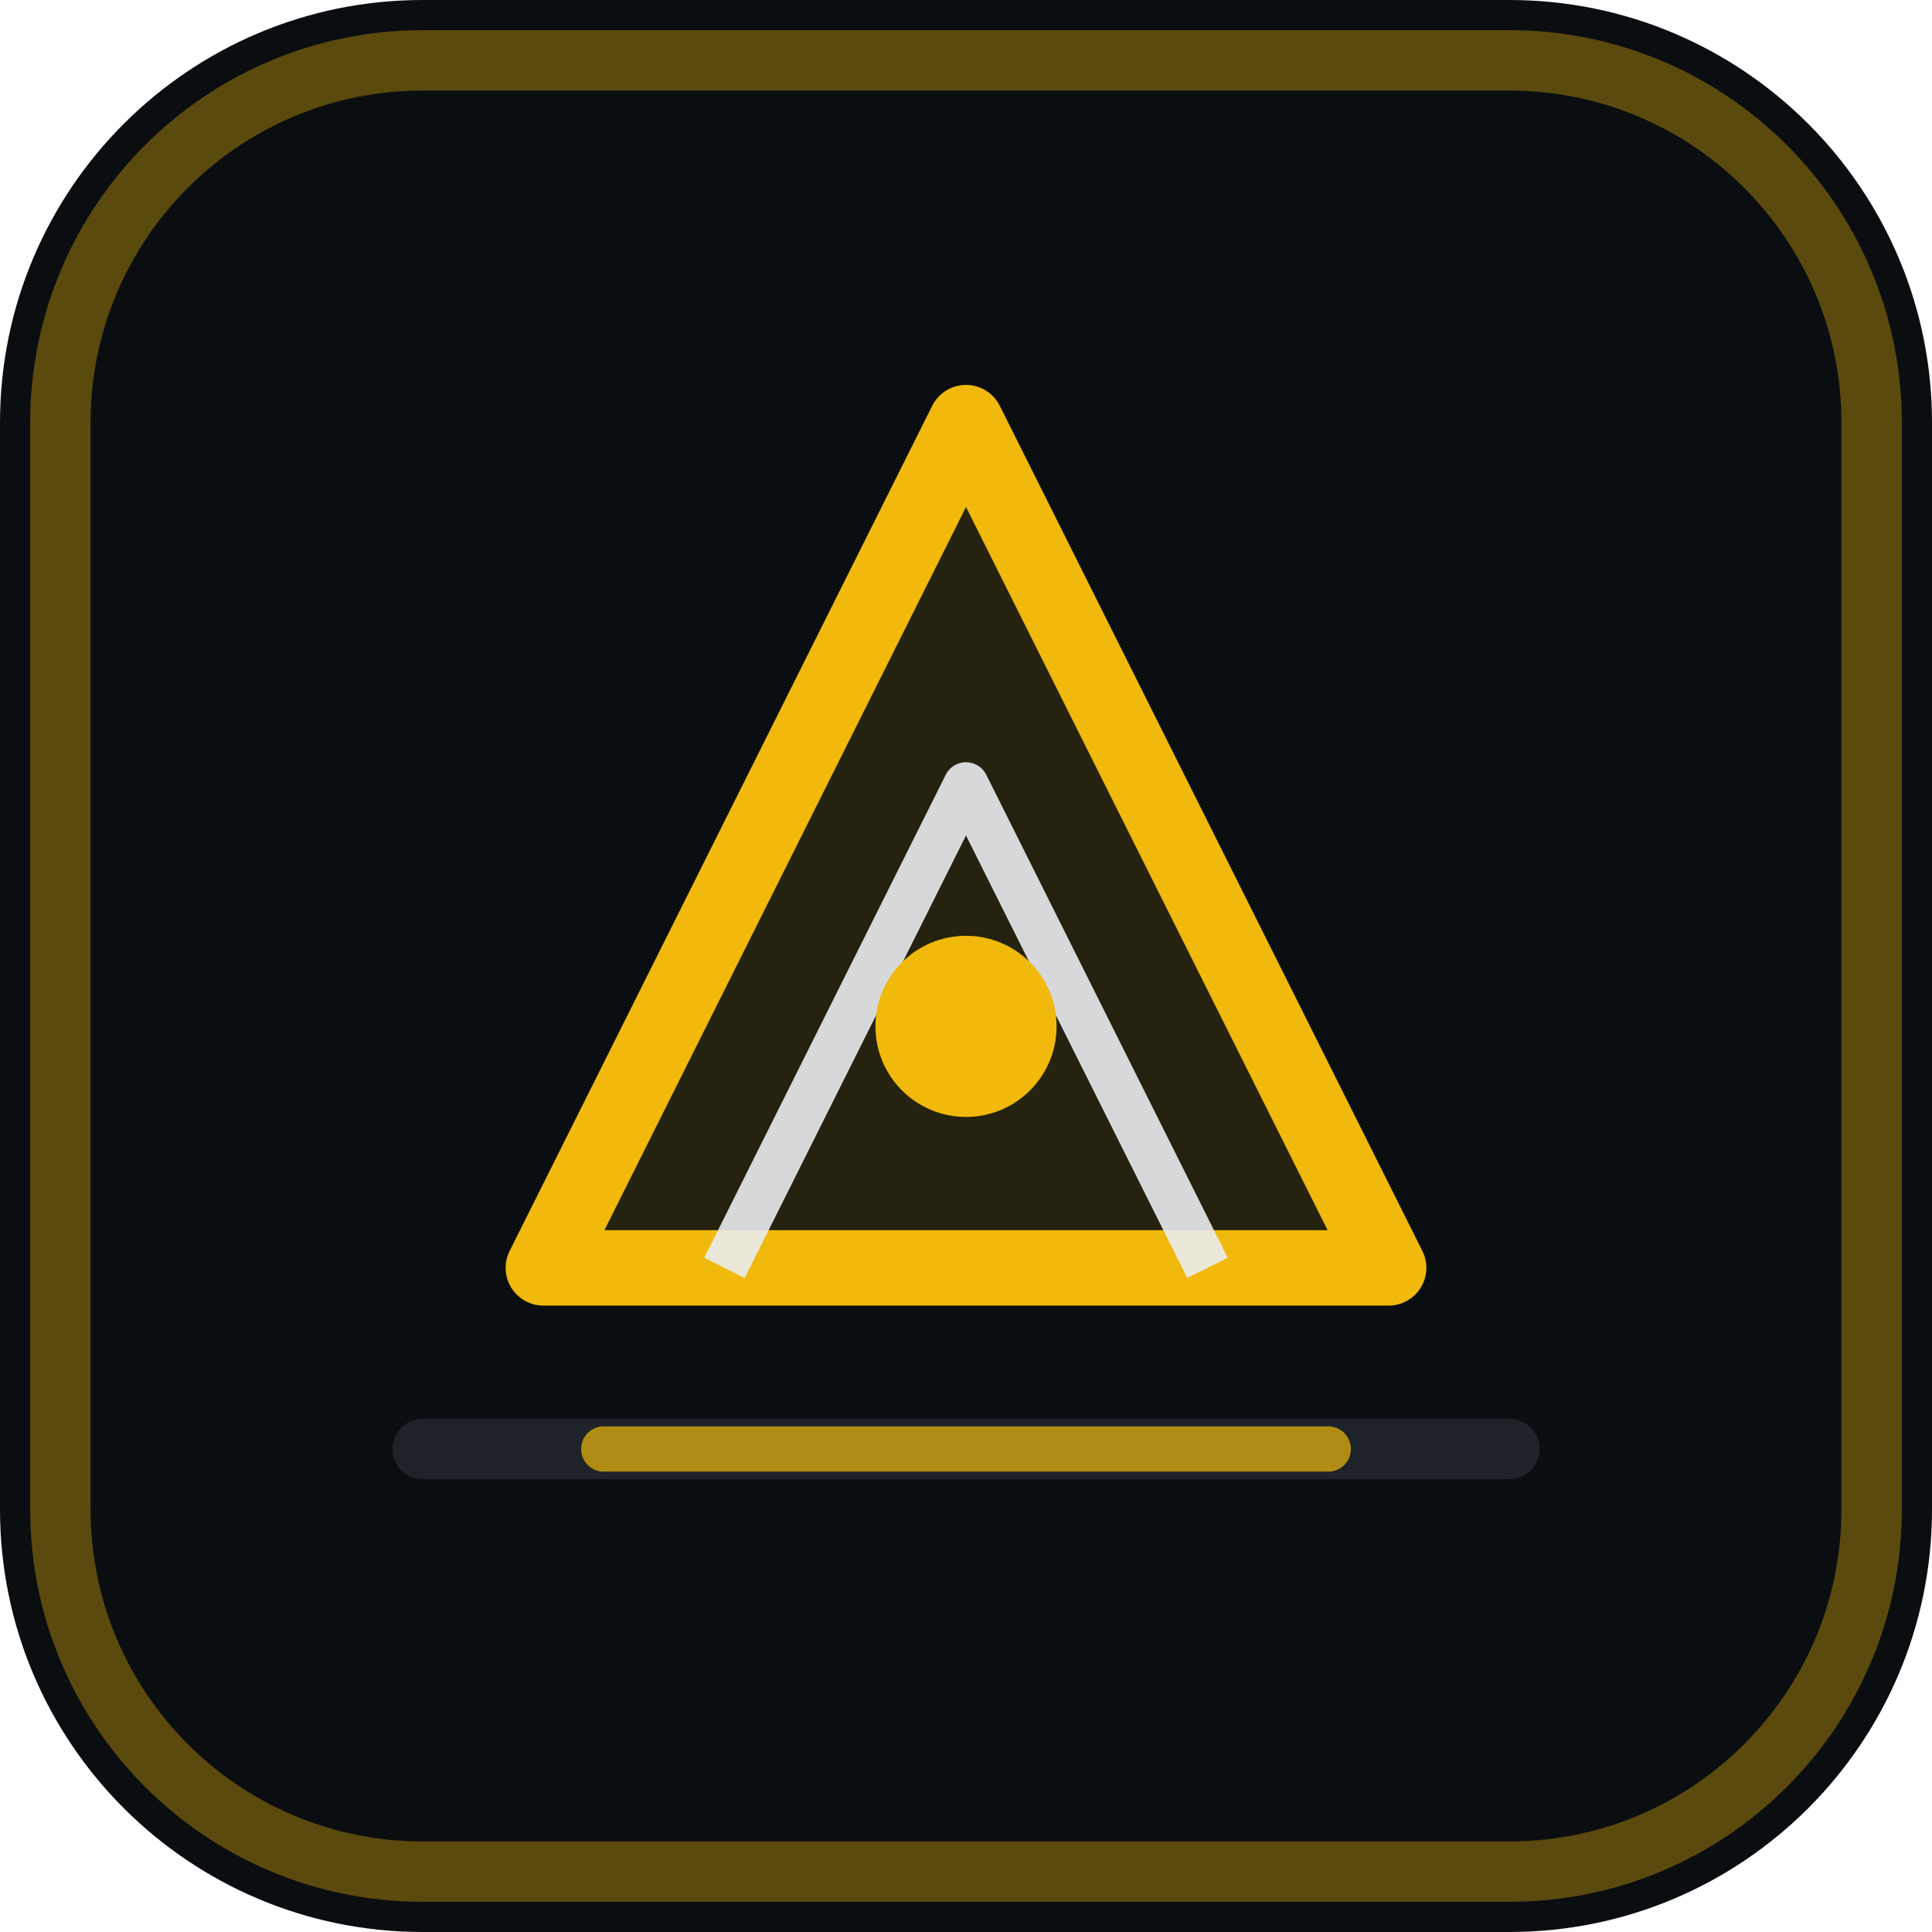
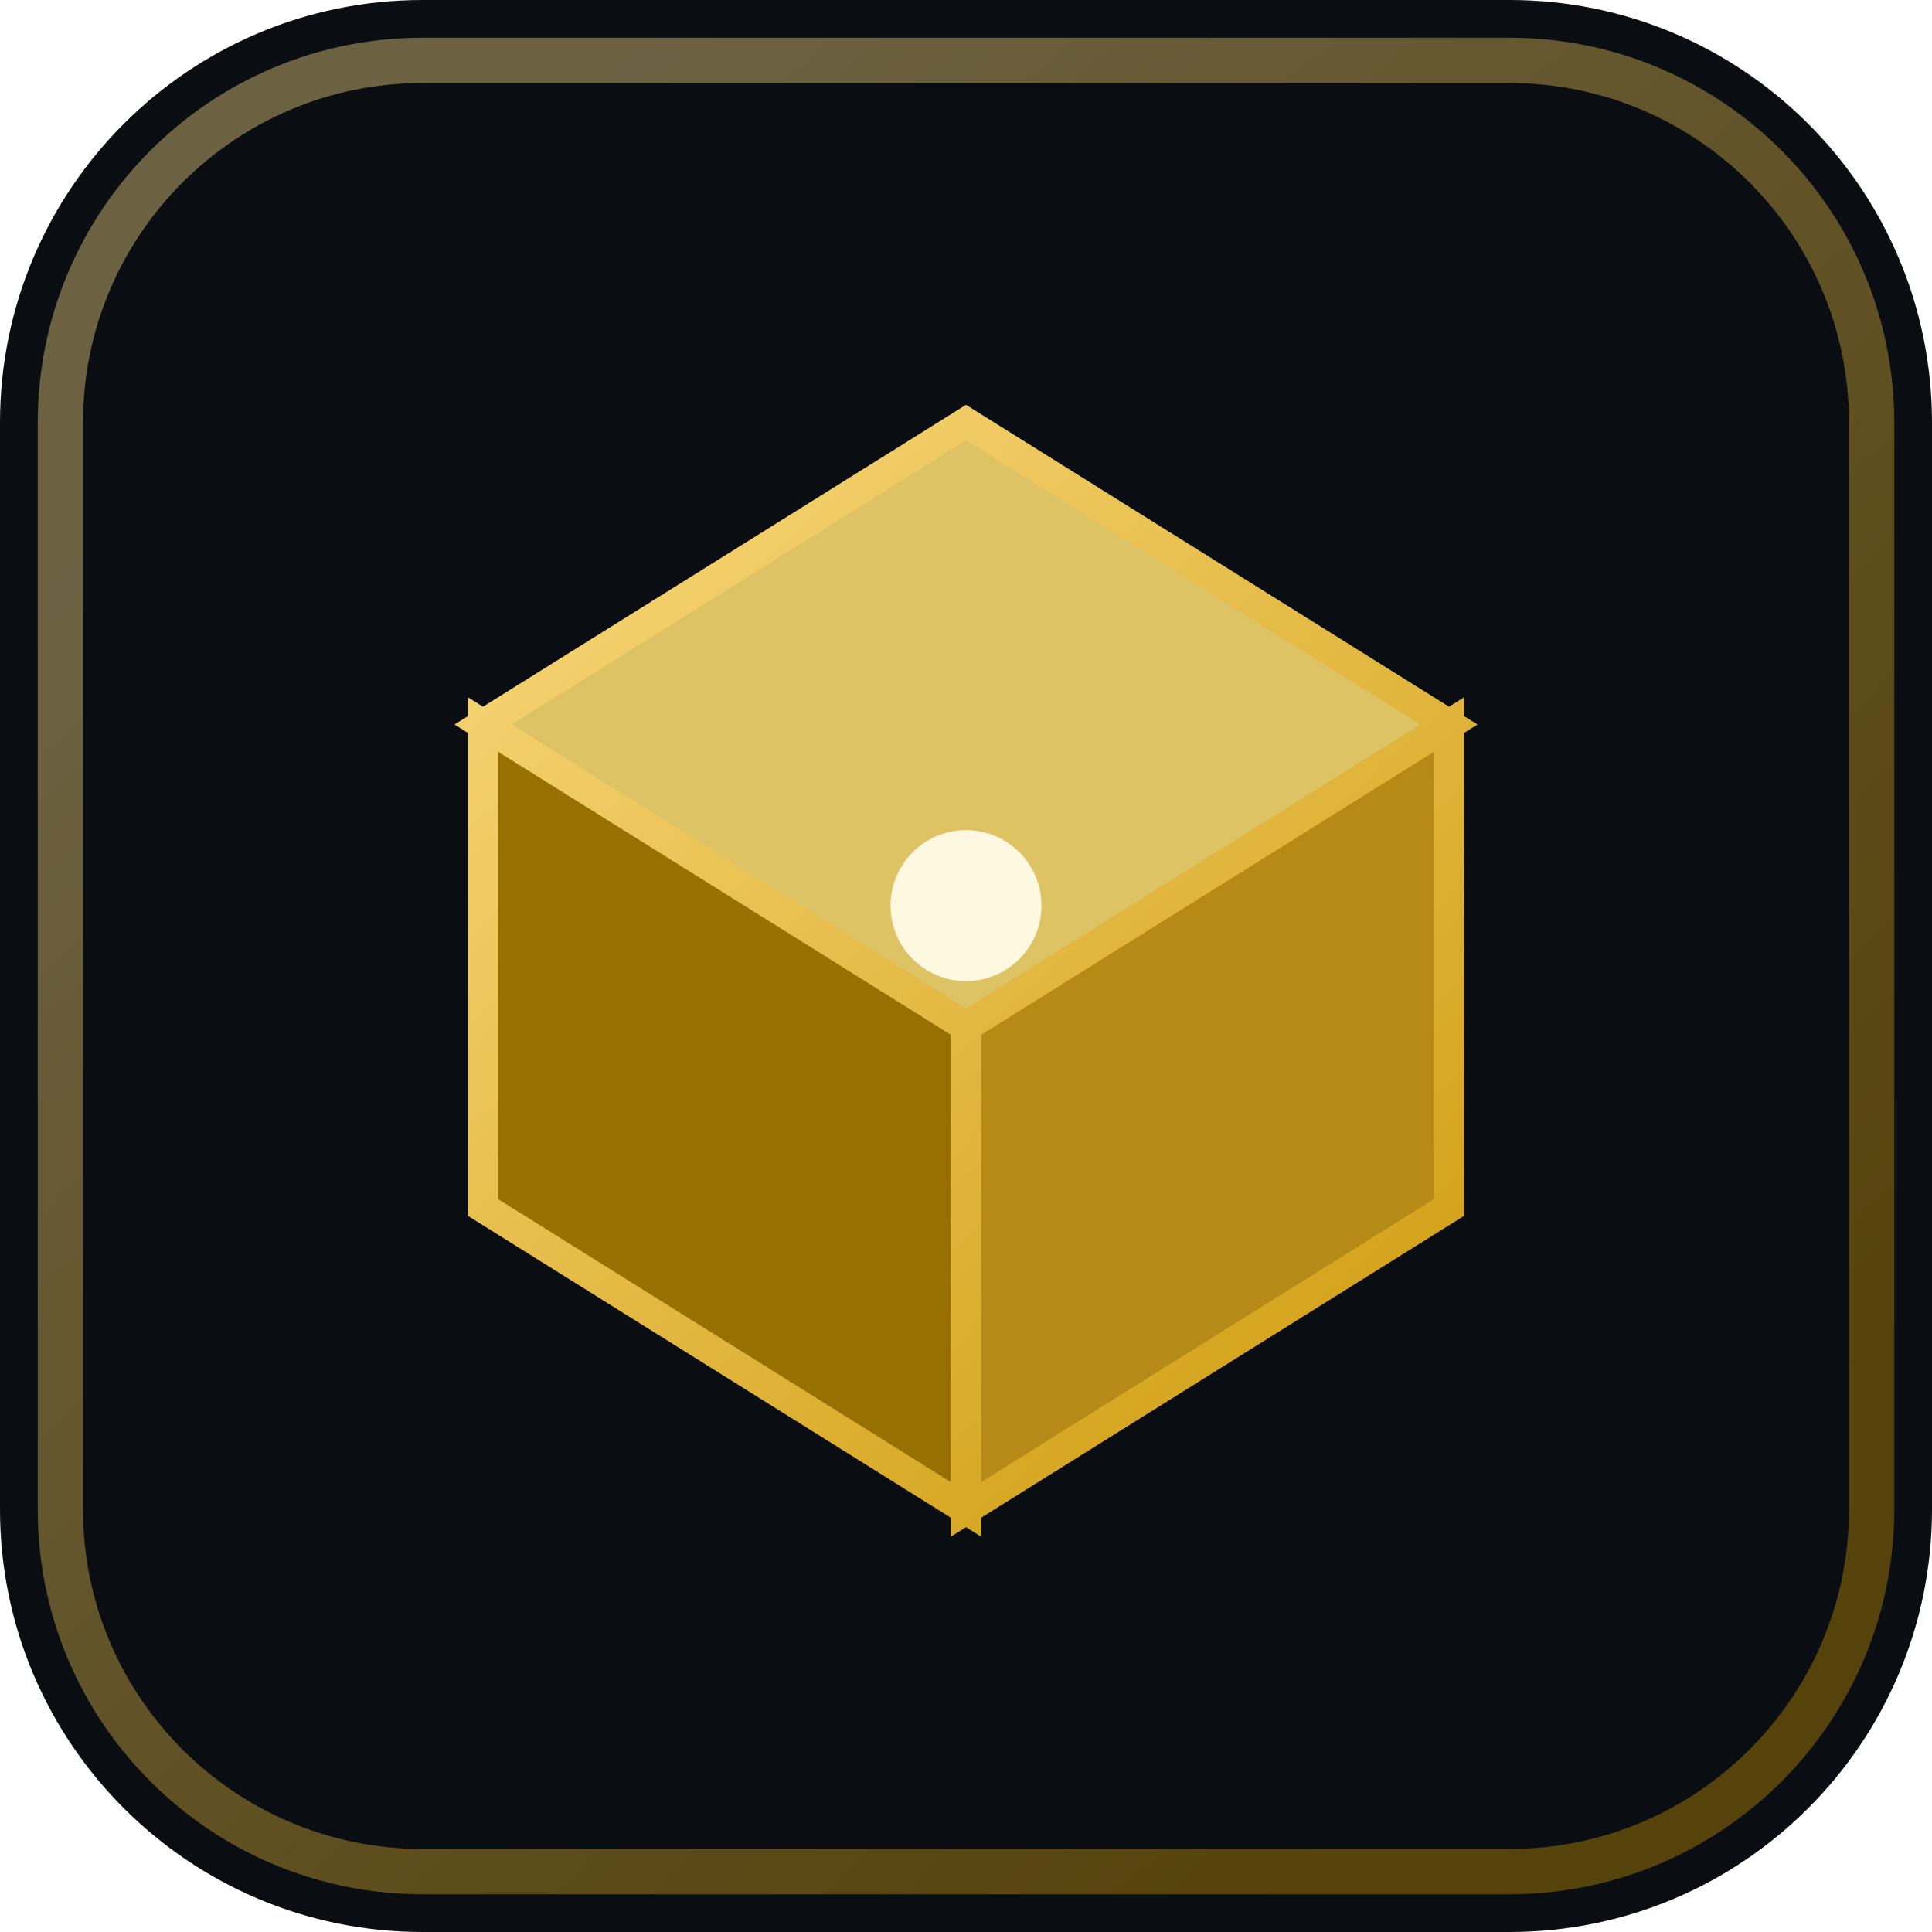
<svg xmlns="http://www.w3.org/2000/svg" viewBox="0 0 64 64" fill="none">
-   <rect width="64" height="64" rx="14" fill="#0b0e11" />
-   <rect x="2" y="2" width="60" height="60" rx="12" stroke="#f0b90b" stroke-opacity="0.35" stroke-width="2" />
-   <path d="M18 42 L32 14 L46 42 Z" stroke="#f0b90b" stroke-width="2.5" stroke-linejoin="round" fill="rgba(240,185,11,0.12)" />
-   <path d="M24 42 L32 26 L40 42" stroke="#eaecef" stroke-width="1.5" stroke-linejoin="round" fill="none" opacity="0.9" />
-   <circle cx="32" cy="34" r="3" fill="#f0b90b" />
-   <path d="M14 48 H50" stroke="#1e2329" stroke-width="2" stroke-linecap="round" />
-   <path d="M20 48 H44" stroke="#f0b90b" stroke-width="1.5" stroke-linecap="round" opacity="0.7" />
+   <defs>
+     <linearGradient id="g" x1="12" y1="10" x2="52" y2="54" gradientUnits="userSpaceOnUse">
+       <stop stop-color="#FFE08A" />
+       <stop offset="1" stop-color="#C99400" />
+     </linearGradient>
+   </defs>
+   <rect width="64" height="64" rx="14" fill="#0A0D12" />
+   <rect x="2" y="2" width="60" height="60" rx="12" stroke="url(#g)" stroke-opacity="0.4" stroke-width="1.5" />
+   <path d="M32 14 L48 24 L32 34 L16 24 Z" fill="#F5D76E" fill-opacity="0.9" stroke="url(#g)" stroke-width="1" />
+   <path d="M16 24 L32 34 L32 50 L16 40 Z" fill="#A87B00" fill-opacity="0.9" stroke="url(#g)" stroke-width="1" />
+   <path d="M32 34 L48 24 L48 40 L32 50 Z" fill="#D4A017" fill-opacity="0.85" stroke="url(#g)" stroke-width="1" />
+   <circle cx="32" cy="30" r="2.5" fill="#FFF8E0" />
</svg>
